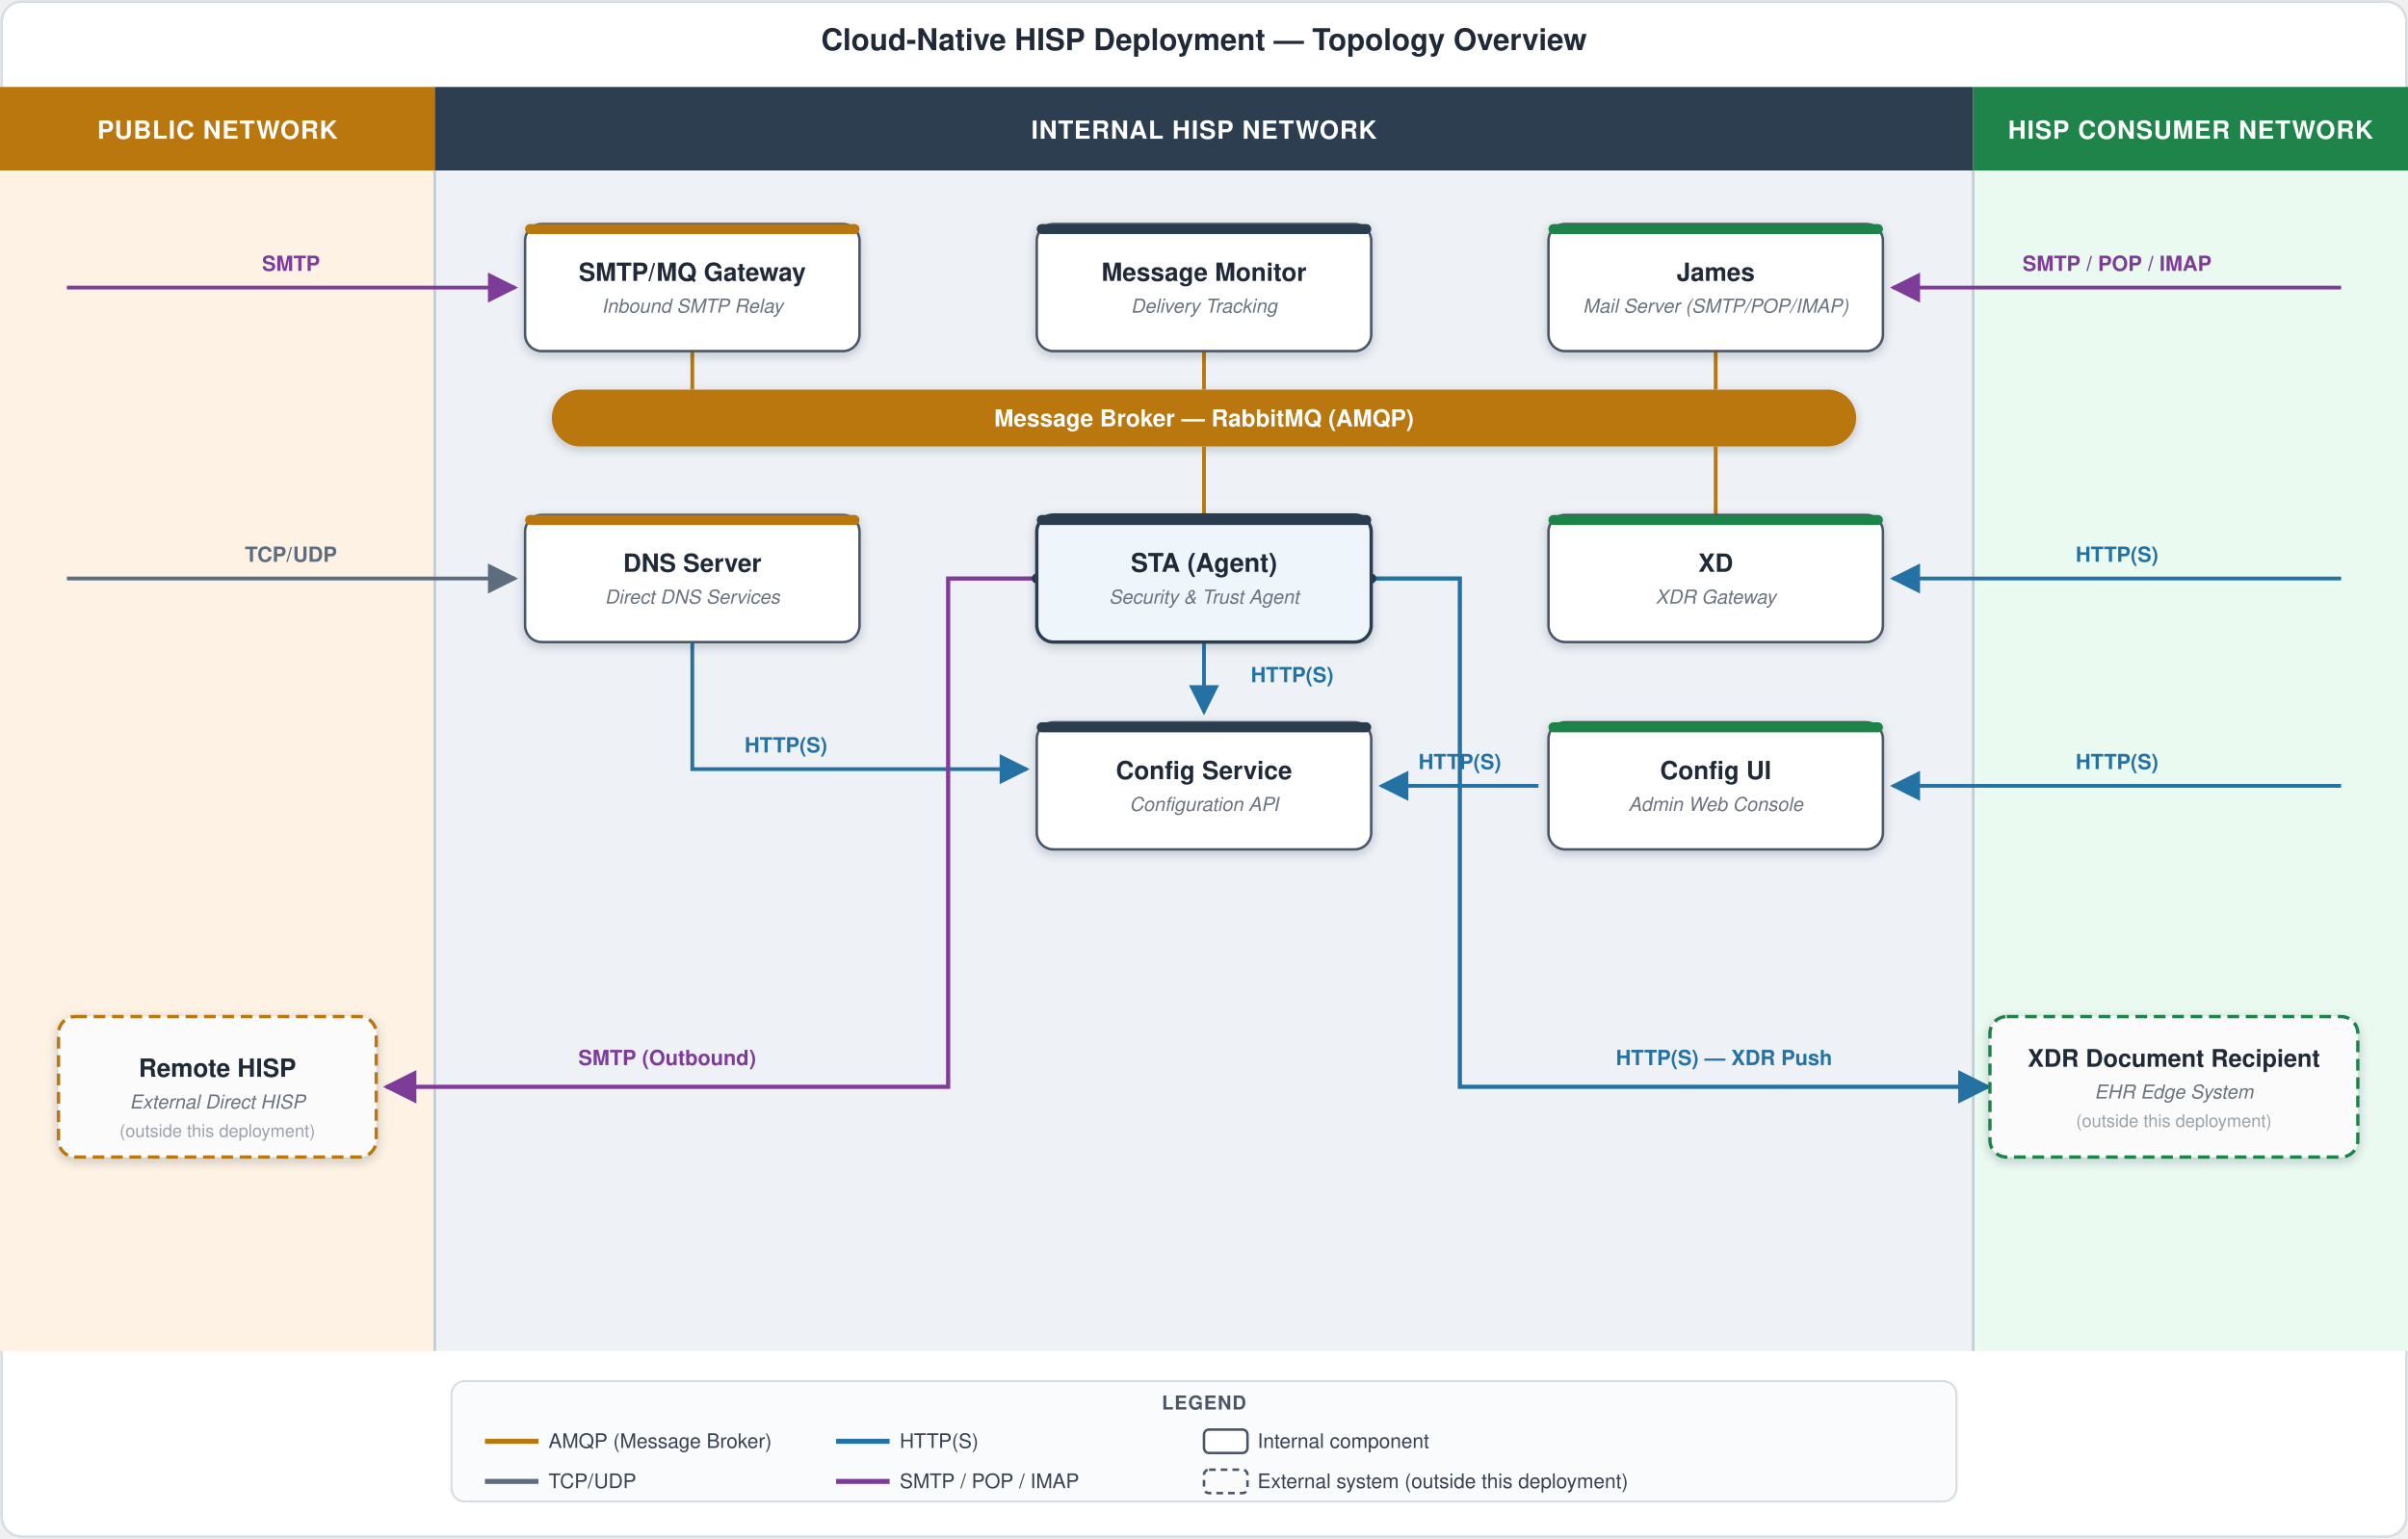
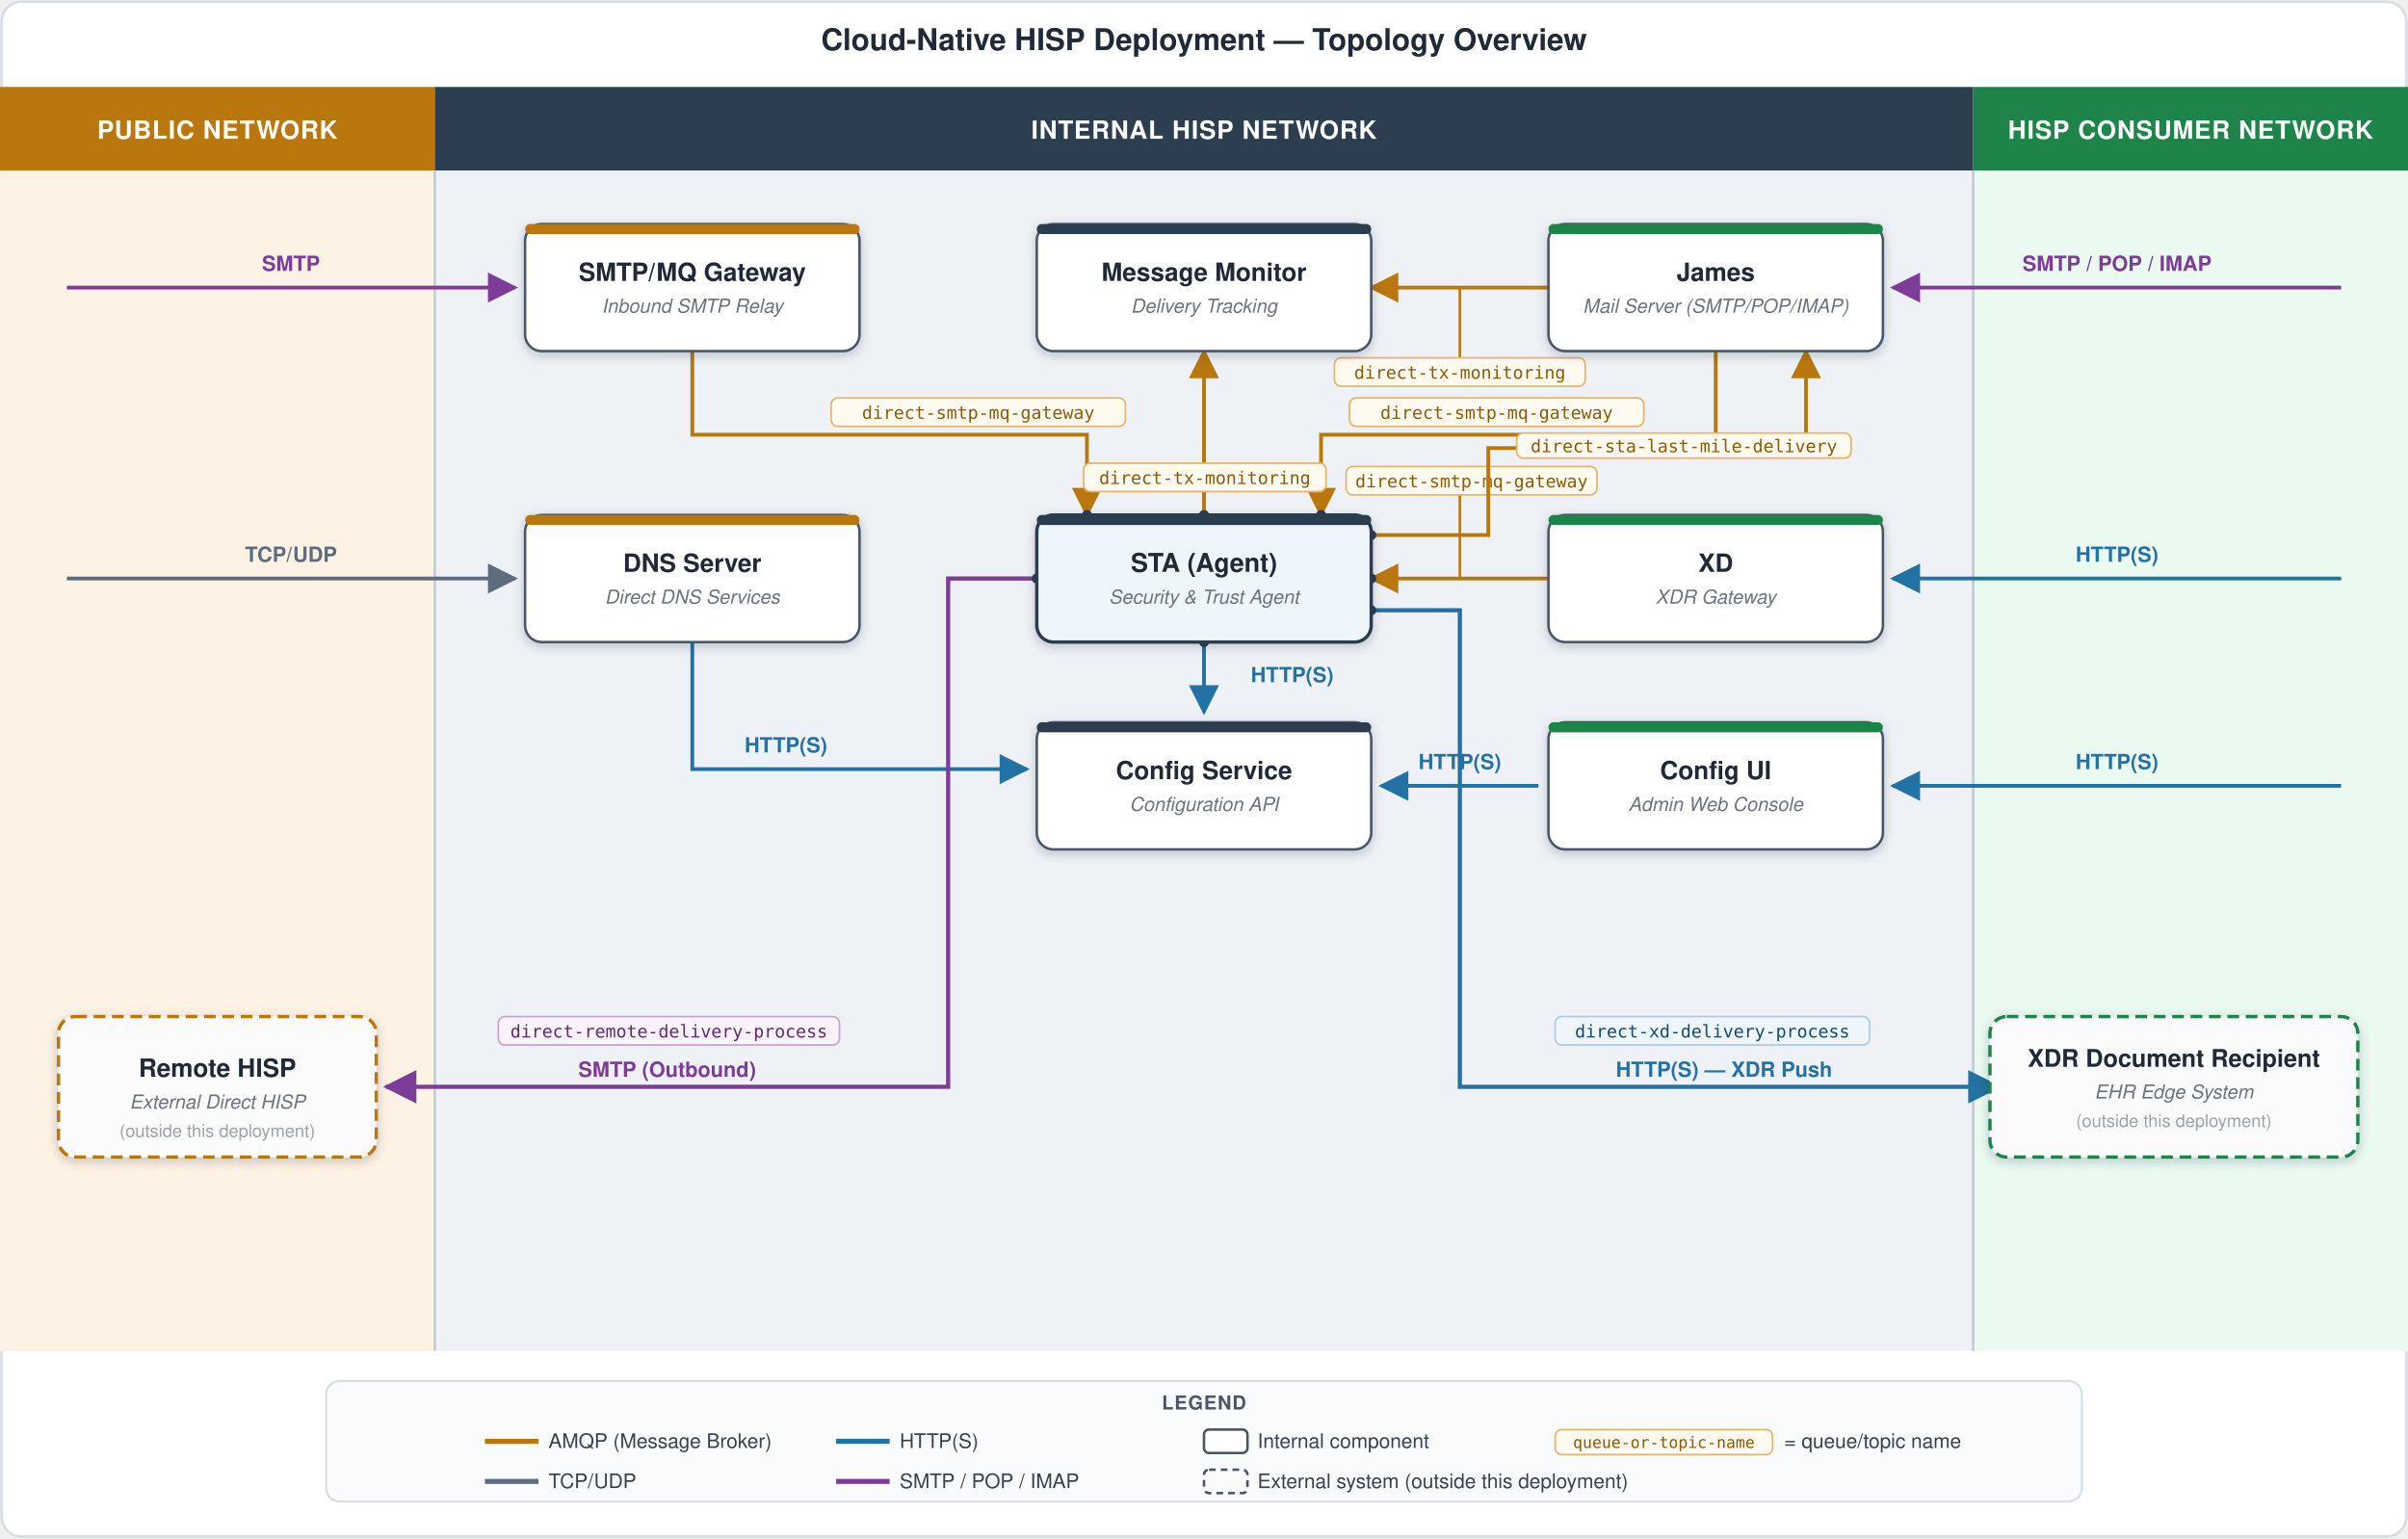
<svg xmlns="http://www.w3.org/2000/svg" viewBox="0 0 1440 920" font-family="'Segoe UI', Helvetica, Arial, sans-serif">
  <defs>
    <filter id="cardShadow" x="-20%" y="-20%" width="140%" height="140%">
      <feDropShadow dx="0" dy="2" stdDeviation="3" flood-color="#1a2733" flood-opacity="0.22" />
    </filter>
    <marker id="arrowPurple" viewBox="0 0 10 10" refX="9" refY="5" markerWidth="8" markerHeight="8" orient="auto-start-reverse">
      <path d="M0,0 L10,5 L0,10 z" fill="#7d3c98" />
    </marker>
    <marker id="arrowBlue" viewBox="0 0 10 10" refX="9" refY="5" markerWidth="8" markerHeight="8" orient="auto-start-reverse">
      <path d="M0,0 L10,5 L0,10 z" fill="#2471a3" />
    </marker>
    <marker id="arrowAmber" viewBox="0 0 10 10" refX="9" refY="5" markerWidth="8" markerHeight="8" orient="auto-start-reverse">
      <path d="M0,0 L10,5 L0,10 z" fill="#b9770e" />
    </marker>
    <marker id="arrowGray" viewBox="0 0 10 10" refX="9" refY="5" markerWidth="8" markerHeight="8" orient="auto-start-reverse">
      <path d="M0,0 L10,5 L0,10 z" fill="#5d6d7e" />
    </marker>
  </defs>
  <rect x="1" y="1" width="1438" height="918" rx="12" fill="#ffffff" stroke="#d7dde3" stroke-width="1.5" />
  <text x="720" y="30" text-anchor="middle" font-size="18" font-weight="700" fill="#1f2937">Cloud-Native HISP Deployment — Topology Overview</text>
  <rect x="0" y="52" width="260" height="50" fill="#b9770e" />
  <text x="130" y="83" text-anchor="middle" font-size="15" font-weight="700" fill="#ffffff" letter-spacing="0.5">PUBLIC NETWORK</text>
  <rect x="0" y="102" width="260" height="706" fill="#fdf2e3" />
  <rect x="260" y="52" width="920" height="50" fill="#2c3e50" />
  <text x="720" y="83" text-anchor="middle" font-size="15" font-weight="700" fill="#ffffff" letter-spacing="0.5">INTERNAL HISP NETWORK</text>
  <rect x="260" y="102" width="920" height="706" fill="#eef2f6" />
  <rect x="1180" y="52" width="260" height="50" fill="#1e8449" />
  <text x="1310" y="83" text-anchor="middle" font-size="15" font-weight="700" fill="#ffffff" letter-spacing="0.5">HISP CONSUMER NETWORK</text>
  <rect x="1180" y="102" width="260" height="706" fill="#eafaf1" />
  <line x1="260" y1="102" x2="260" y2="808" stroke="#c3cad2" stroke-width="1.5" />
  <line x1="1180" y1="102" x2="1180" y2="808" stroke="#c3cad2" stroke-width="1.5" />
-   <rect x="330" y="233" width="780" height="34" rx="17" fill="#b9770e" filter="url(#cardShadow)" />
-   <text x="720" y="255" text-anchor="middle" font-size="14" font-weight="700" fill="#ffffff">Message Broker — RabbitMQ (AMQP)</text>
-   <line x1="414" y1="210" x2="414" y2="233" stroke="#b9770e" stroke-width="2.25" />
-   <line x1="720" y1="210" x2="720" y2="233" stroke="#b9770e" stroke-width="2.25" />
-   <line x1="1026" y1="210" x2="1026" y2="233" stroke="#b9770e" stroke-width="2.25" />
-   <line x1="720" y1="267" x2="720" y2="308" stroke="#b9770e" stroke-width="2.25" />
-   <line x1="1026" y1="267" x2="1026" y2="308" stroke="#b9770e" stroke-width="2.25" />
+   <path d="M414,210 L414,260 L650,260 L650,308" fill="none" stroke="#b9770e" stroke-width="2.25" marker-end="url(#arrowAmber)" />
+   <path d="M1026,210 L1026,260 L790,260 L790,308" fill="none" stroke="#b9770e" stroke-width="2.25" marker-end="url(#arrowAmber)" />
+   <line x1="926" y1="346" x2="820" y2="346" stroke="#b9770e" stroke-width="2.25" marker-end="url(#arrowAmber)" />
+   <line x1="873" y1="346" x2="873" y2="296" stroke="#b9770e" stroke-width="1.5" />
+   <rect x="497" y="238" width="176" height="17" rx="4" fill="#fffaf0" stroke="#e4b467" stroke-width="1" />
+   <text x="585" y="250.5" text-anchor="middle" font-size="10.5" font-family="'SF Mono', Consolas, monospace" fill="#8a5a05">direct-smtp-mq-gateway</text>
+   <rect x="807" y="238" width="176" height="17" rx="4" fill="#fffaf0" stroke="#e4b467" stroke-width="1" />
+   <text x="895" y="250.5" text-anchor="middle" font-size="10.5" font-family="'SF Mono', Consolas, monospace" fill="#8a5a05">direct-smtp-mq-gateway</text>
+   <rect x="805" y="279" width="150" height="17" rx="4" fill="#fffaf0" stroke="#e4b467" stroke-width="1" />
+   <text x="880" y="291.5" text-anchor="middle" font-size="10.5" font-family="'SF Mono', Consolas, monospace" fill="#8a5a05">direct-smtp-mq-gateway</text>
+   <line x1="720" y1="308" x2="720" y2="210" stroke="#b9770e" stroke-width="2.25" marker-end="url(#arrowAmber)" />
+   <rect x="648" y="277" width="145" height="17" rx="4" fill="#fffaf0" stroke="#e4b467" stroke-width="1" />
+   <text x="720.5" y="289.5" text-anchor="middle" font-size="10.5" font-family="'SF Mono', Consolas, monospace" fill="#8a5a05">direct-tx-monitoring</text>
+   <line x1="926" y1="172" x2="820" y2="172" stroke="#b9770e" stroke-width="2.25" marker-end="url(#arrowAmber)" />
+   <line x1="873" y1="172" x2="873" y2="222" stroke="#b9770e" stroke-width="1.5" />
+   <rect x="798" y="214" width="150" height="17" rx="4" fill="#fffaf0" stroke="#e4b467" stroke-width="1" />
+   <text x="873" y="226.5" text-anchor="middle" font-size="10.5" font-family="'SF Mono', Consolas, monospace" fill="#8a5a05">direct-tx-monitoring</text>
+   <path d="M820,320 L890,320 L890,268 L1080,268 L1080,210" fill="none" stroke="#b9770e" stroke-width="2.25" marker-end="url(#arrowAmber)" />
+   <rect x="907" y="259" width="200" height="15" rx="4" fill="#fffaf0" stroke="#e4b467" stroke-width="1" />
+   <text x="1007" y="270.5" text-anchor="middle" font-size="10.5" font-family="'SF Mono', Consolas, monospace" fill="#8a5a05">direct-sta-last-mile-delivery</text>
  <line x1="40" y1="172" x2="308" y2="172" stroke="#7d3c98" stroke-width="2.25" marker-end="url(#arrowPurple)" />
  <text x="174" y="162" text-anchor="middle" font-size="12.5" fill="#7d3c98" font-weight="600">SMTP</text>
  <line x1="40" y1="346" x2="308" y2="346" stroke="#5d6d7e" stroke-width="2.25" marker-end="url(#arrowGray)" />
  <text x="174" y="336" text-anchor="middle" font-size="12.5" fill="#5d6d7e" font-weight="600">TCP/UDP</text>
  <line x1="1400" y1="172" x2="1132" y2="172" stroke="#7d3c98" stroke-width="2.25" marker-end="url(#arrowPurple)" />
  <text x="1266" y="162" text-anchor="middle" font-size="12.5" fill="#7d3c98" font-weight="600">SMTP / POP / IMAP</text>
  <line x1="1400" y1="346" x2="1132" y2="346" stroke="#2471a3" stroke-width="2.25" marker-end="url(#arrowBlue)" />
  <text x="1266" y="336" text-anchor="middle" font-size="12.5" fill="#2471a3" font-weight="600">HTTP(S)</text>
  <line x1="1400" y1="470" x2="1132" y2="470" stroke="#2471a3" stroke-width="2.25" marker-end="url(#arrowBlue)" />
  <text x="1266" y="460" text-anchor="middle" font-size="12.5" fill="#2471a3" font-weight="600">HTTP(S)</text>
  <line x1="720" y1="384" x2="720" y2="426" stroke="#2471a3" stroke-width="2.25" marker-end="url(#arrowBlue)" />
  <text x="748" y="408" font-size="12.5" fill="#2471a3" font-weight="600">HTTP(S)</text>
  <path d="M414,384 L414,460 L614,460" fill="none" stroke="#2471a3" stroke-width="2.25" marker-end="url(#arrowBlue)" />
  <text x="470" y="450" text-anchor="middle" font-size="12.5" fill="#2471a3" font-weight="600">HTTP(S)</text>
  <line x1="920" y1="470" x2="826" y2="470" stroke="#2471a3" stroke-width="2.25" marker-end="url(#arrowBlue)" />
  <text x="873" y="460" text-anchor="middle" font-size="12.5" fill="#2471a3" font-weight="600">HTTP(S)</text>
  <path d="M620,346 L567,346 L567,650 L231,650" fill="none" stroke="#7d3c98" stroke-width="2.5" marker-end="url(#arrowPurple)" />
-   <text x="399" y="637" text-anchor="middle" font-size="12.5" fill="#7d3c98" font-weight="700">SMTP (Outbound)</text>
-   <path d="M820,346 L873,346 L873,650 L1189,650" fill="none" stroke="#2471a3" stroke-width="2.5" marker-end="url(#arrowBlue)" />
-   <text x="1031" y="637" text-anchor="middle" font-size="12.5" fill="#2471a3" font-weight="700">HTTP(S) — XDR Push</text>
-   <circle cx="720" cy="346" r="3.5" fill="#2c3e50" />
+   <rect x="298" y="608" width="204" height="17" rx="4" fill="#fbf3fb" stroke="#c9a0d1" stroke-width="1" />
+   <text x="400" y="620.5" text-anchor="middle" font-size="10.5" font-family="'SF Mono', Consolas, monospace" fill="#5e2a72">direct-remote-delivery-process</text>
+   <text x="399" y="644" text-anchor="middle" font-size="12.5" fill="#7d3c98" font-weight="700">SMTP (Outbound)</text>
+   <path d="M820,365 L873,365 L873,650 L1195,650" fill="none" stroke="#2471a3" stroke-width="2.5" marker-end="url(#arrowBlue)" />
+   <rect x="930" y="608" width="188" height="17" rx="4" fill="#eef6fc" stroke="#a9cbe4" stroke-width="1" />
+   <text x="1024" y="620.5" text-anchor="middle" font-size="10.5" font-family="'SF Mono', Consolas, monospace" fill="#134a72">direct-xd-delivery-process</text>
+   <text x="1031" y="644" text-anchor="middle" font-size="12.5" fill="#2471a3" font-weight="700">HTTP(S) — XDR Push</text>
+   <circle cx="650" cy="308" r="3" fill="#2c3e50" />
+   <circle cx="720" cy="308" r="3" fill="#2c3e50" />
+   <circle cx="790" cy="308" r="3" fill="#2c3e50" />
+   <circle cx="820" cy="320" r="3" fill="#2c3e50" />
+   <circle cx="820" cy="346" r="3" fill="#2c3e50" />
+   <circle cx="820" cy="365" r="3" fill="#2c3e50" />
  <circle cx="620" cy="346" r="3" fill="#2c3e50" />
-   <circle cx="820" cy="346" r="3" fill="#2c3e50" />
+   <circle cx="720" cy="384" r="3" fill="#2c3e50" />
  <g filter="url(#cardShadow)">
    <rect x="314" y="134" width="200" height="76" rx="10" fill="#ffffff" stroke="#4a5568" stroke-width="1.5" />
    <rect x="314" y="134" width="200" height="6" rx="3" fill="#b9770e" />
  </g>
  <text x="414" y="168" text-anchor="middle" font-size="15" font-weight="700" fill="#1f2937">SMTP/MQ Gateway</text>
  <text x="414" y="187" text-anchor="middle" font-size="11.5" font-style="italic" fill="#6b7280">Inbound SMTP Relay</text>
  <g filter="url(#cardShadow)">
    <rect x="620" y="134" width="200" height="76" rx="10" fill="#ffffff" stroke="#4a5568" stroke-width="1.5" />
    <rect x="620" y="134" width="200" height="6" rx="3" fill="#2c3e50" />
  </g>
  <text x="720" y="168" text-anchor="middle" font-size="15" font-weight="700" fill="#1f2937">Message Monitor</text>
  <text x="720" y="187" text-anchor="middle" font-size="11.5" font-style="italic" fill="#6b7280">Delivery Tracking</text>
  <g filter="url(#cardShadow)">
    <rect x="926" y="134" width="200" height="76" rx="10" fill="#ffffff" stroke="#4a5568" stroke-width="1.5" />
    <rect x="926" y="134" width="200" height="6" rx="3" fill="#1e8449" />
  </g>
  <text x="1026" y="168" text-anchor="middle" font-size="15" font-weight="700" fill="#1f2937">James</text>
  <text x="1026" y="187" text-anchor="middle" font-size="11.5" font-style="italic" fill="#6b7280">Mail Server (SMTP/POP/IMAP)</text>
  <g filter="url(#cardShadow)">
    <rect x="314" y="308" width="200" height="76" rx="10" fill="#ffffff" stroke="#4a5568" stroke-width="1.5" />
    <rect x="314" y="308" width="200" height="6" rx="3" fill="#b9770e" />
  </g>
  <text x="414" y="342" text-anchor="middle" font-size="15" font-weight="700" fill="#1f2937">DNS Server</text>
  <text x="414" y="361" text-anchor="middle" font-size="11.5" font-style="italic" fill="#6b7280">Direct DNS Services</text>
  <g filter="url(#cardShadow)">
    <rect x="620" y="308" width="200" height="76" rx="10" fill="#eef6fc" stroke="#2c3e50" stroke-width="2" />
    <rect x="620" y="308" width="200" height="6" rx="3" fill="#2c3e50" />
  </g>
  <text x="720" y="342" text-anchor="middle" font-size="15.5" font-weight="700" fill="#1f2937">STA (Agent)</text>
  <text x="720" y="361" text-anchor="middle" font-size="11.5" font-style="italic" fill="#6b7280">Security &amp; Trust Agent</text>
  <g filter="url(#cardShadow)">
    <rect x="926" y="308" width="200" height="76" rx="10" fill="#ffffff" stroke="#4a5568" stroke-width="1.5" />
    <rect x="926" y="308" width="200" height="6" rx="3" fill="#1e8449" />
  </g>
  <text x="1026" y="342" text-anchor="middle" font-size="15" font-weight="700" fill="#1f2937">XD</text>
  <text x="1026" y="361" text-anchor="middle" font-size="11.5" font-style="italic" fill="#6b7280">XDR Gateway</text>
  <g filter="url(#cardShadow)">
    <rect x="620" y="432" width="200" height="76" rx="10" fill="#ffffff" stroke="#4a5568" stroke-width="1.5" />
    <rect x="620" y="432" width="200" height="6" rx="3" fill="#2c3e50" />
  </g>
  <text x="720" y="466" text-anchor="middle" font-size="15" font-weight="700" fill="#1f2937">Config Service</text>
  <text x="720" y="485" text-anchor="middle" font-size="11.5" font-style="italic" fill="#6b7280">Configuration API</text>
  <g filter="url(#cardShadow)">
    <rect x="926" y="432" width="200" height="76" rx="10" fill="#ffffff" stroke="#4a5568" stroke-width="1.5" />
    <rect x="926" y="432" width="200" height="6" rx="3" fill="#1e8449" />
  </g>
  <text x="1026" y="466" text-anchor="middle" font-size="15" font-weight="700" fill="#1f2937">Config UI</text>
  <text x="1026" y="485" text-anchor="middle" font-size="11.5" font-style="italic" fill="#6b7280">Admin Web Console</text>
  <g filter="url(#cardShadow)">
    <rect x="35" y="608" width="190" height="84" rx="10" fill="#fbfbfb" stroke="#b9770e" stroke-width="2" stroke-dasharray="7,4" />
  </g>
  <text x="130" y="644" text-anchor="middle" font-size="15" font-weight="700" fill="#1f2937">Remote HISP</text>
  <text x="130" y="663" text-anchor="middle" font-size="11.5" font-style="italic" fill="#6b7280">External Direct HISP</text>
  <text x="130" y="680" text-anchor="middle" font-size="10.5" fill="#9aa2ab">(outside this deployment)</text>
  <g filter="url(#cardShadow)">
    <rect x="1190" y="608" width="220" height="84" rx="10" fill="#fbfbfb" stroke="#1e8449" stroke-width="2" stroke-dasharray="7,4" />
  </g>
  <text x="1300" y="638" text-anchor="middle" font-size="14.5" font-weight="700" fill="#1f2937">XDR Document Recipient</text>
  <text x="1300" y="657" text-anchor="middle" font-size="11.5" font-style="italic" fill="#6b7280">EHR Edge System</text>
  <text x="1300" y="674" text-anchor="middle" font-size="10.5" fill="#9aa2ab">(outside this deployment)</text>
-   <rect x="270" y="826" width="900" height="72" rx="8" fill="#fafbfc" stroke="#d7dde3" stroke-width="1.25" />
+   <rect x="195" y="826" width="1050" height="72" rx="8" fill="#fafbfc" stroke="#d7dde3" stroke-width="1.25" />
  <text x="720" y="843" text-anchor="middle" font-size="11.5" font-weight="700" fill="#4a5568" letter-spacing="0.5">LEGEND</text>
  <line x1="290" y1="862" x2="322" y2="862" stroke="#b9770e" stroke-width="3" />
  <text x="328" y="866" font-size="12" fill="#374151">AMQP (Message Broker)</text>
  <line x1="290" y1="886" x2="322" y2="886" stroke="#5d6d7e" stroke-width="3" />
  <text x="328" y="890" font-size="12" fill="#374151">TCP/UDP</text>
  <line x1="500" y1="862" x2="532" y2="862" stroke="#2471a3" stroke-width="3" />
  <text x="538" y="866" font-size="12" fill="#374151">HTTP(S)</text>
  <line x1="500" y1="886" x2="532" y2="886" stroke="#7d3c98" stroke-width="3" />
  <text x="538" y="890" font-size="12" fill="#374151">SMTP / POP / IMAP</text>
  <rect x="720" y="855" width="26" height="14" rx="3" fill="#ffffff" stroke="#4a5568" stroke-width="1.5" />
  <text x="752" y="866" font-size="12" fill="#374151">Internal component</text>
  <rect x="720" y="879" width="26" height="14" rx="3" fill="#fbfbfb" stroke="#4a5568" stroke-width="1.5" stroke-dasharray="4,3" />
  <text x="752" y="890" font-size="12" fill="#374151">External system (outside this deployment)</text>
+   <rect x="930" y="855" width="130" height="15" rx="4" fill="#fffaf0" stroke="#e4b467" stroke-width="1" />
+   <text x="995" y="866" text-anchor="middle" font-size="9.5" font-family="'SF Mono', Consolas, monospace" fill="#8a5a05">queue-or-topic-name</text>
+   <text x="1067" y="866" font-size="12" fill="#374151">= queue/topic name</text>
</svg>
